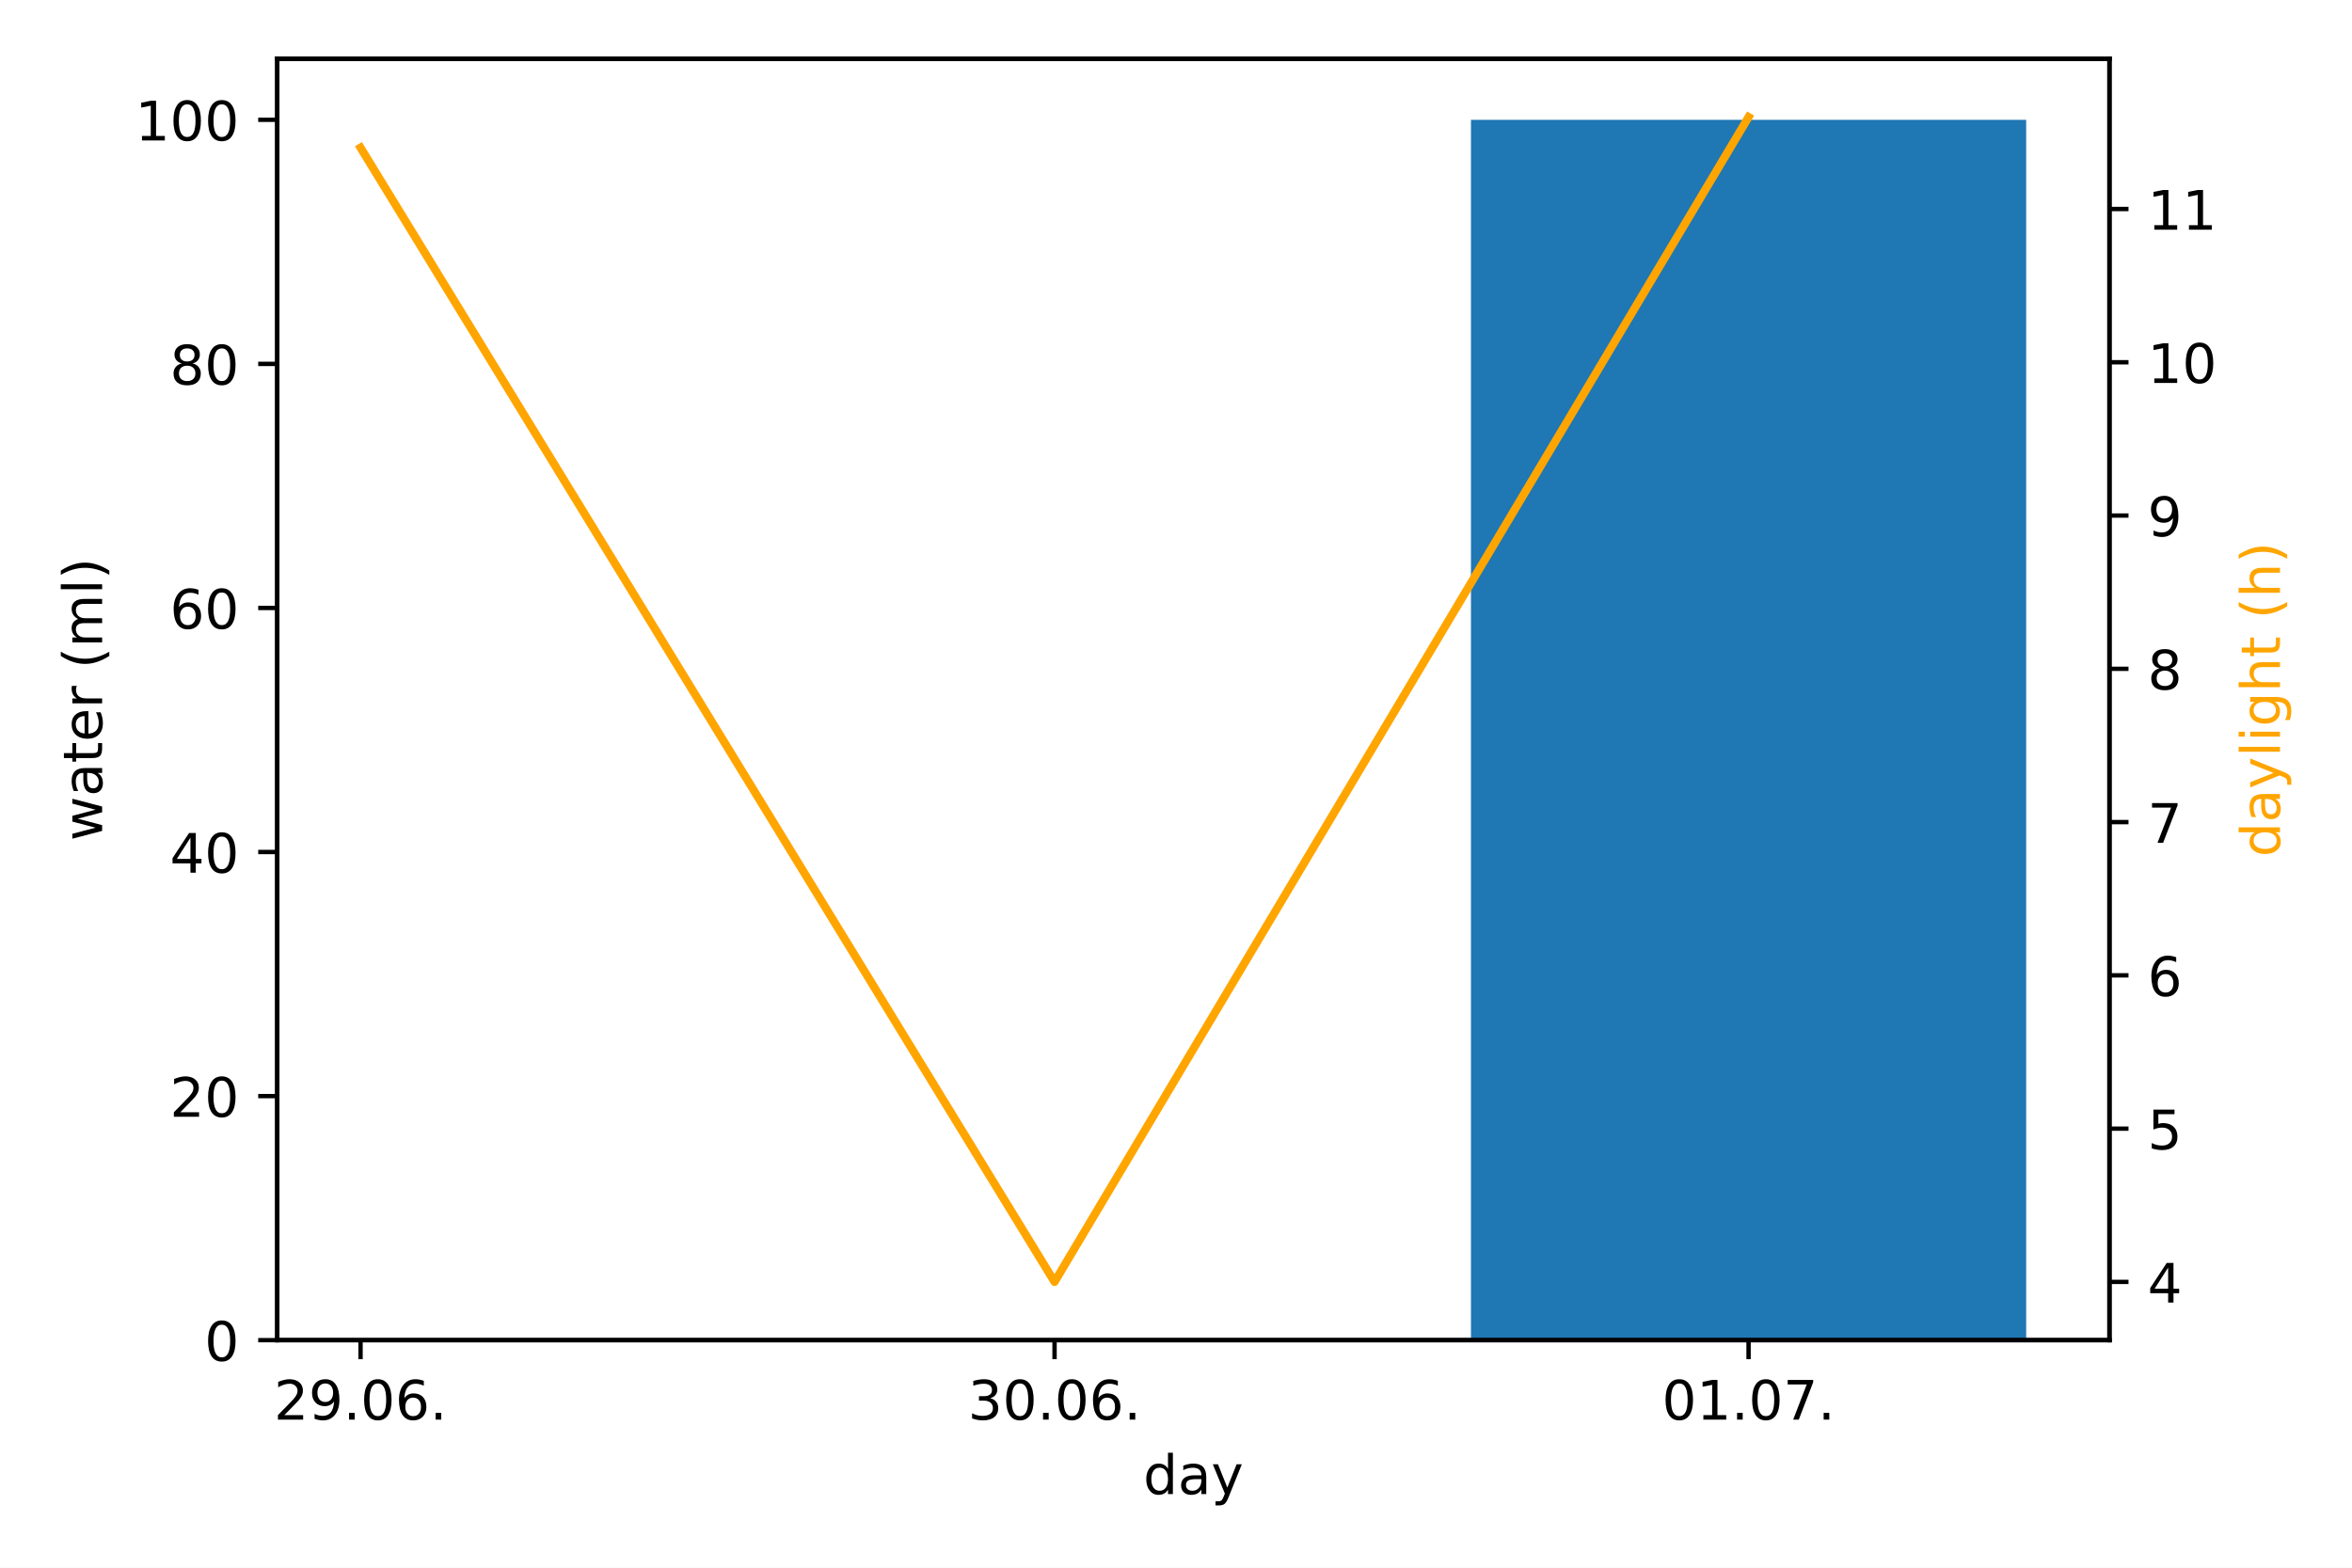
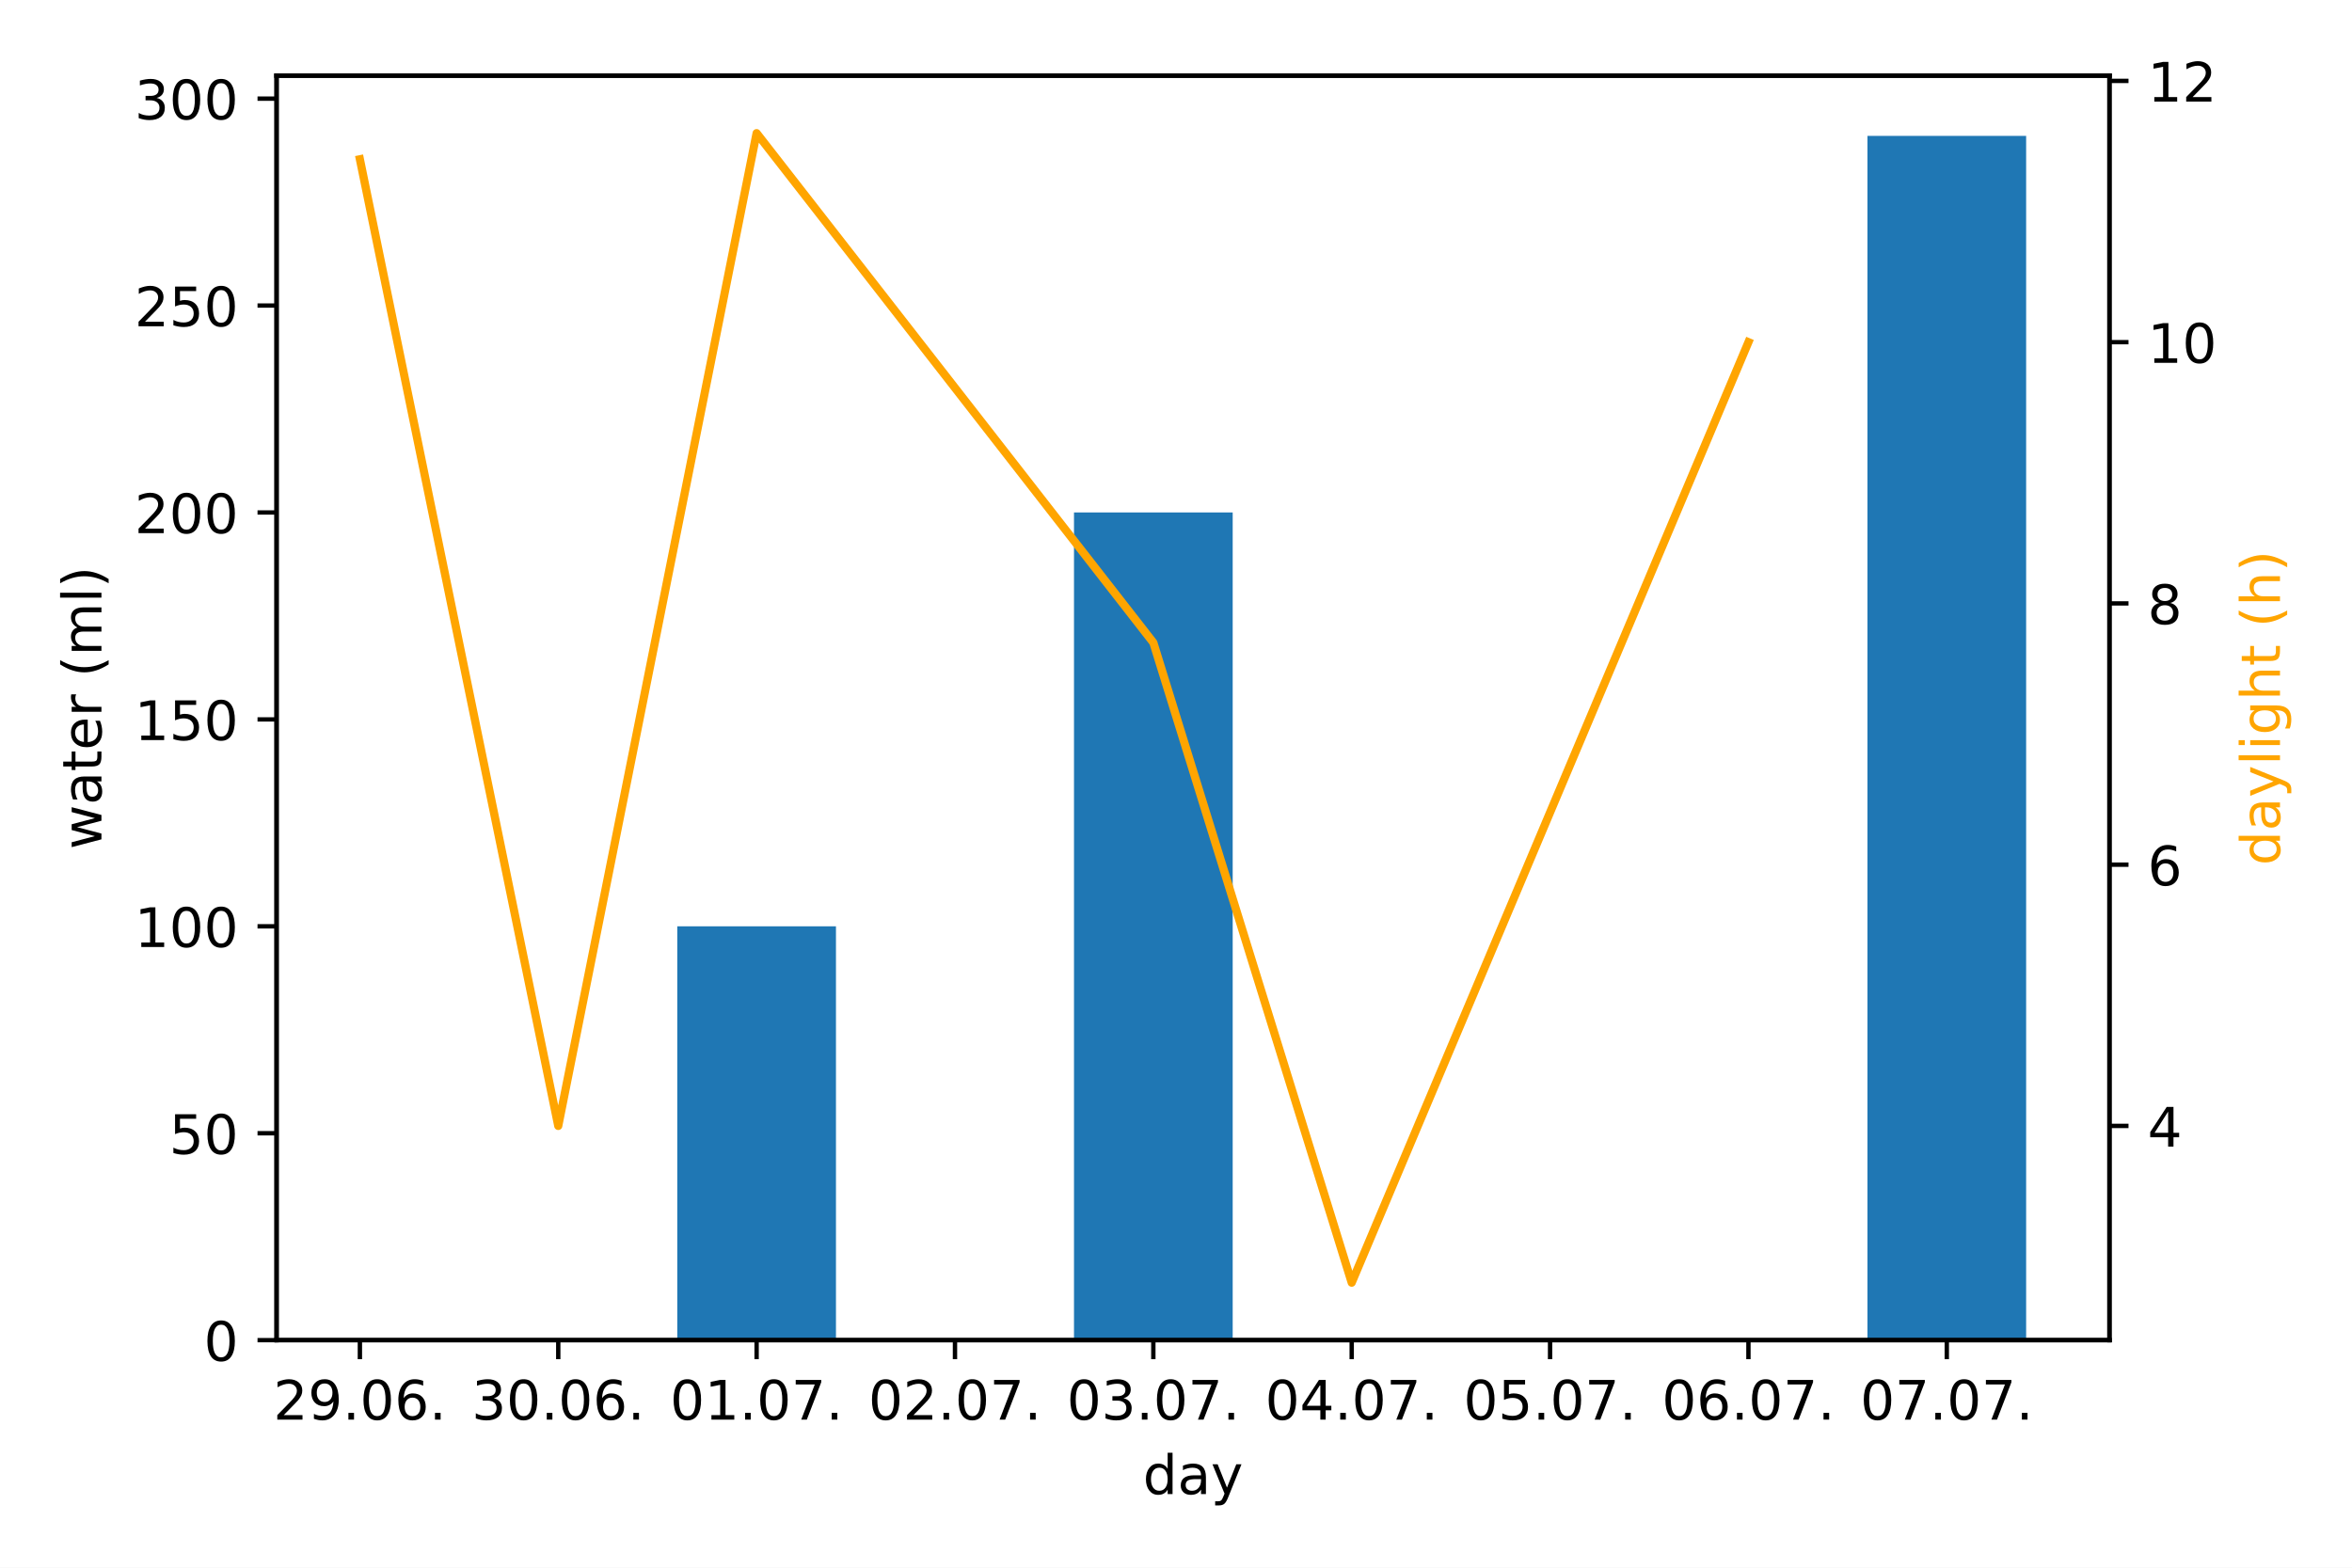
<svg xmlns="http://www.w3.org/2000/svg" xmlns:xlink="http://www.w3.org/1999/xlink" height="288pt" version="1.1" viewBox="0 0 432 288" width="432pt">
  <defs>
    <style type="text/css">
*{stroke-linecap:butt;stroke-linejoin:round;}
  </style>
  </defs>
  <g id="figure_1">
    <g id="patch_1">
      <path d="M 0 288  L 432 288  L 432 0  L 0 0  z " style="fill:#ffffff;" />
    </g>
    <g id="axes_1">
      <g id="patch_2">
-         <path d="M 50.925 246.2  L 387.45 246.2  L 387.45 10.8  L 50.925 10.8  z " style="fill:#ffffff;" />
+         <path d="M 50.8 246.2  L 387.45 246.2  L 387.45 13.901  L 50.8 13.901  z " style="fill:#ffffff;" />
      </g>
      <g id="patch_3">
-         <path clip-path="url(#p1b1862e80d)" d="M 270.176 246.2  L 372.153 246.2  L 372.153 22.01  L 270.176 22.01  z " style="fill:#1f77b4;" />
+         <path clip-path="url(#pc8e2571df1)" d="M 124.397 246.2  L 153.544 246.2  L 153.544 170.174  L 124.397 170.174  z " style="fill:#1f77b4;" />
+       </g>
+       <g id="patch_4">
+         <path clip-path="url(#pc8e2571df1)" d="M 197.265 246.2  L 226.412 246.2  L 226.412 94.147  L 197.265 94.147  z " style="fill:#1f77b4;" />
+       </g>
+       <g id="patch_5">
+         <path clip-path="url(#pc8e2571df1)" d="M 343.001 246.2  L 372.148 246.2  L 372.148 24.963  L 343.001 24.963  z " style="fill:#1f77b4;" />
      </g>
      <g id="matplotlib.axis_1">
        <g id="xtick_1">
          <g id="line2d_1">
            <defs>
-               <path d="M 0 0  L 0 3.5  " id="m536e8ea918" style="stroke:#000000;stroke-width:0.8;" />
-             </defs>
-             <g>
-               <use style="stroke:#000000;stroke-width:0.8;" x="66.222" xlink:href="#m536e8ea918" y="246.2" />
+               <path d="M 0 0  L 0 3.5  " id="m8e7aaf5350" style="stroke:#000000;stroke-width:0.8;" />
+             </defs>
+             <g>
+               <use style="stroke:#000000;stroke-width:0.8;" x="66.102" xlink:href="#m8e7aaf5350" y="246.2" />
            </g>
          </g>
          <g id="text_1">
            <defs>
              <path d="M 19.188 8.297  L 53.609 8.297  L 53.609 0  L 7.328 0  L 7.328 8.297  Q 12.938 14.109 22.625 23.891  Q 32.328 33.688 34.812 36.531  Q 39.547 41.844 41.422 45.531  Q 43.312 49.219 43.312 52.781  Q 43.312 58.594 39.234 62.25  Q 35.156 65.922 28.609 65.922  Q 23.969 65.922 18.812 64.312  Q 13.672 62.703 7.812 59.422  L 7.812 69.391  Q 13.766 71.781 18.938 73  Q 24.125 74.219 28.422 74.219  Q 39.75 74.219 46.484 68.547  Q 53.219 62.891 53.219 53.422  Q 53.219 48.922 51.531 44.891  Q 49.859 40.875 45.406 35.406  Q 44.188 33.984 37.641 27.219  Q 31.109 20.453 19.188 8.297  z " id="DejaVuSans-50" />
              <path d="M 10.984 1.516  L 10.984 10.5  Q 14.703 8.734 18.5 7.812  Q 22.312 6.891 25.984 6.891  Q 35.75 6.891 40.891 13.453  Q 46.047 20.016 46.781 33.406  Q 43.953 29.203 39.594 26.953  Q 35.25 24.703 29.984 24.703  Q 19.047 24.703 12.672 31.312  Q 6.297 37.938 6.297 49.422  Q 6.297 60.641 12.938 67.422  Q 19.578 74.219 30.609 74.219  Q 43.266 74.219 49.922 64.516  Q 56.594 54.828 56.594 36.375  Q 56.594 19.141 48.406 8.859  Q 40.234 -1.422 26.422 -1.422  Q 22.703 -1.422 18.891 -0.688  Q 15.094 0.047 10.984 1.516  z M 30.609 32.422  Q 37.25 32.422 41.125 36.953  Q 45.016 41.5 45.016 49.422  Q 45.016 57.281 41.125 61.844  Q 37.25 66.406 30.609 66.406  Q 23.969 66.406 20.094 61.844  Q 16.219 57.281 16.219 49.422  Q 16.219 41.5 20.094 36.953  Q 23.969 32.422 30.609 32.422  z " id="DejaVuSans-57" />
              <path d="M 10.688 12.406  L 21 12.406  L 21 0  L 10.688 0  z " id="DejaVuSans-46" />
              <path d="M 31.781 66.406  Q 24.172 66.406 20.328 58.906  Q 16.5 51.422 16.5 36.375  Q 16.5 21.391 20.328 13.891  Q 24.172 6.391 31.781 6.391  Q 39.453 6.391 43.281 13.891  Q 47.125 21.391 47.125 36.375  Q 47.125 51.422 43.281 58.906  Q 39.453 66.406 31.781 66.406  z M 31.781 74.219  Q 44.047 74.219 50.516 64.516  Q 56.984 54.828 56.984 36.375  Q 56.984 17.969 50.516 8.266  Q 44.047 -1.422 31.781 -1.422  Q 19.531 -1.422 13.062 8.266  Q 6.594 17.969 6.594 36.375  Q 6.594 54.828 13.062 64.516  Q 19.531 74.219 31.781 74.219  z " id="DejaVuSans-48" />
              <path d="M 33.016 40.375  Q 26.375 40.375 22.484 35.828  Q 18.609 31.297 18.609 23.391  Q 18.609 15.531 22.484 10.953  Q 26.375 6.391 33.016 6.391  Q 39.656 6.391 43.531 10.953  Q 47.406 15.531 47.406 23.391  Q 47.406 31.297 43.531 35.828  Q 39.656 40.375 33.016 40.375  z M 52.594 71.297  L 52.594 62.312  Q 48.875 64.062 45.094 64.984  Q 41.312 65.922 37.594 65.922  Q 27.828 65.922 22.672 59.328  Q 17.531 52.734 16.797 39.406  Q 19.672 43.656 24.016 45.922  Q 28.375 48.188 33.594 48.188  Q 44.578 48.188 50.953 41.516  Q 57.328 34.859 57.328 23.391  Q 57.328 12.156 50.688 5.359  Q 44.047 -1.422 33.016 -1.422  Q 20.359 -1.422 13.672 8.266  Q 6.984 17.969 6.984 36.375  Q 6.984 53.656 15.188 63.938  Q 23.391 74.219 37.203 74.219  Q 40.922 74.219 44.703 73.484  Q 48.484 72.75 52.594 71.297  z " id="DejaVuSans-54" />
            </defs>
-             <g transform="translate(50.31847 260.7984)scale(0.1 -0.1)">
+             <g transform="translate(50.19915 260.7984)scale(0.1 -0.1)">
              <use xlink:href="#DejaVuSans-50" />
              <use x="63.623" xlink:href="#DejaVuSans-57" />
              <use x="127.246" xlink:href="#DejaVuSans-46" />
              <use x="159.033" xlink:href="#DejaVuSans-48" />
              <use x="222.656" xlink:href="#DejaVuSans-54" />
              <use x="286.279" xlink:href="#DejaVuSans-46" />
            </g>
          </g>
        </g>
        <g id="xtick_2">
          <g id="line2d_2">
            <g>
-               <use style="stroke:#000000;stroke-width:0.8;" x="193.693" xlink:href="#m536e8ea918" y="246.2" />
+               <use style="stroke:#000000;stroke-width:0.8;" x="102.536" xlink:href="#m8e7aaf5350" y="246.2" />
            </g>
          </g>
          <g id="text_2">
            <defs>
              <path d="M 40.578 39.312  Q 47.656 37.797 51.625 33  Q 55.609 28.219 55.609 21.188  Q 55.609 10.406 48.188 4.484  Q 40.766 -1.422 27.094 -1.422  Q 22.516 -1.422 17.656 -0.516  Q 12.797 0.391 7.625 2.203  L 7.625 11.719  Q 11.719 9.328 16.594 8.109  Q 21.484 6.891 26.812 6.891  Q 36.078 6.891 40.938 10.547  Q 45.797 14.203 45.797 21.188  Q 45.797 27.641 41.281 31.266  Q 36.766 34.906 28.719 34.906  L 20.219 34.906  L 20.219 43.016  L 29.109 43.016  Q 36.375 43.016 40.234 45.922  Q 44.094 48.828 44.094 54.297  Q 44.094 59.906 40.109 62.906  Q 36.141 65.922 28.719 65.922  Q 24.656 65.922 20.016 65.031  Q 15.375 64.156 9.812 62.312  L 9.812 71.094  Q 15.438 72.656 20.344 73.438  Q 25.25 74.219 29.594 74.219  Q 40.828 74.219 47.359 69.109  Q 53.906 64.016 53.906 55.328  Q 53.906 49.266 50.438 45.094  Q 46.969 40.922 40.578 39.312  z " id="DejaVuSans-51" />
            </defs>
-             <g transform="translate(177.7901 260.7984)scale(0.1 -0.1)">
+             <g transform="translate(86.63313 260.7984)scale(0.1 -0.1)">
              <use xlink:href="#DejaVuSans-51" />
              <use x="63.623" xlink:href="#DejaVuSans-48" />
              <use x="127.246" xlink:href="#DejaVuSans-46" />
              <use x="159.033" xlink:href="#DejaVuSans-48" />
              <use x="222.656" xlink:href="#DejaVuSans-54" />
              <use x="286.279" xlink:href="#DejaVuSans-46" />
            </g>
          </g>
        </g>
        <g id="xtick_3">
          <g id="line2d_3">
            <g>
-               <use style="stroke:#000000;stroke-width:0.8;" x="321.165" xlink:href="#m536e8ea918" y="246.2" />
+               <use style="stroke:#000000;stroke-width:0.8;" x="138.97" xlink:href="#m8e7aaf5350" y="246.2" />
            </g>
          </g>
          <g id="text_3">
            <defs>
              <path d="M 12.406 8.297  L 28.516 8.297  L 28.516 63.922  L 10.984 60.406  L 10.984 69.391  L 28.422 72.906  L 38.281 72.906  L 38.281 8.297  L 54.391 8.297  L 54.391 0  L 12.406 0  z " id="DejaVuSans-49" />
              <path d="M 8.203 72.906  L 55.078 72.906  L 55.078 68.703  L 28.609 0  L 18.312 0  L 43.219 64.594  L 8.203 64.594  z " id="DejaVuSans-55" />
            </defs>
-             <g transform="translate(305.2616 260.7984)scale(0.1 -0.1)">
+             <g transform="translate(123.0671 260.7984)scale(0.1 -0.1)">
              <use xlink:href="#DejaVuSans-48" />
              <use x="63.623" xlink:href="#DejaVuSans-49" />
              <use x="127.246" xlink:href="#DejaVuSans-46" />
              <use x="159.033" xlink:href="#DejaVuSans-48" />
              <use x="222.656" xlink:href="#DejaVuSans-55" />
              <use x="286.279" xlink:href="#DejaVuSans-46" />
            </g>
          </g>
        </g>
-         <g id="text_4">
+         <g id="xtick_4">
+           <g id="line2d_4">
+             <g>
+               <use style="stroke:#000000;stroke-width:0.8;" x="175.404" xlink:href="#m8e7aaf5350" y="246.2" />
+             </g>
+           </g>
+           <g id="text_4">
+             <g transform="translate(159.5011 260.7984)scale(0.1 -0.1)">
+               <use xlink:href="#DejaVuSans-48" />
+               <use x="63.623" xlink:href="#DejaVuSans-50" />
+               <use x="127.246" xlink:href="#DejaVuSans-46" />
+               <use x="159.033" xlink:href="#DejaVuSans-48" />
+               <use x="222.656" xlink:href="#DejaVuSans-55" />
+               <use x="286.279" xlink:href="#DejaVuSans-46" />
+             </g>
+           </g>
+         </g>
+         <g id="xtick_5">
+           <g id="line2d_5">
+             <g>
+               <use style="stroke:#000000;stroke-width:0.8;" x="211.838" xlink:href="#m8e7aaf5350" y="246.2" />
+             </g>
+           </g>
+           <g id="text_5">
+             <g transform="translate(195.9351 260.7984)scale(0.1 -0.1)">
+               <use xlink:href="#DejaVuSans-48" />
+               <use x="63.623" xlink:href="#DejaVuSans-51" />
+               <use x="127.246" xlink:href="#DejaVuSans-46" />
+               <use x="159.033" xlink:href="#DejaVuSans-48" />
+               <use x="222.656" xlink:href="#DejaVuSans-55" />
+               <use x="286.279" xlink:href="#DejaVuSans-46" />
+             </g>
+           </g>
+         </g>
+         <g id="xtick_6">
+           <g id="line2d_6">
+             <g>
+               <use style="stroke:#000000;stroke-width:0.8;" x="248.272" xlink:href="#m8e7aaf5350" y="246.2" />
+             </g>
+           </g>
+           <g id="text_6">
+             <defs>
+               <path d="M 37.797 64.312  L 12.891 25.391  L 37.797 25.391  z M 35.203 72.906  L 47.609 72.906  L 47.609 25.391  L 58.016 25.391  L 58.016 17.188  L 47.609 17.188  L 47.609 0  L 37.797 0  L 37.797 17.188  L 4.891 17.188  L 4.891 26.703  z " id="DejaVuSans-52" />
+             </defs>
+             <g transform="translate(232.3691 260.7984)scale(0.1 -0.1)">
+               <use xlink:href="#DejaVuSans-48" />
+               <use x="63.623" xlink:href="#DejaVuSans-52" />
+               <use x="127.246" xlink:href="#DejaVuSans-46" />
+               <use x="159.033" xlink:href="#DejaVuSans-48" />
+               <use x="222.656" xlink:href="#DejaVuSans-55" />
+               <use x="286.279" xlink:href="#DejaVuSans-46" />
+             </g>
+           </g>
+         </g>
+         <g id="xtick_7">
+           <g id="line2d_7">
+             <g>
+               <use style="stroke:#000000;stroke-width:0.8;" x="284.706" xlink:href="#m8e7aaf5350" y="246.2" />
+             </g>
+           </g>
+           <g id="text_7">
+             <defs>
+               <path d="M 10.797 72.906  L 49.516 72.906  L 49.516 64.594  L 19.828 64.594  L 19.828 46.734  Q 21.969 47.469 24.109 47.828  Q 26.266 48.188 28.422 48.188  Q 40.625 48.188 47.75 41.5  Q 54.891 34.812 54.891 23.391  Q 54.891 11.625 47.562 5.094  Q 40.234 -1.422 26.906 -1.422  Q 22.312 -1.422 17.547 -0.641  Q 12.797 0.141 7.719 1.703  L 7.719 11.625  Q 12.109 9.234 16.797 8.062  Q 21.484 6.891 26.703 6.891  Q 35.156 6.891 40.078 11.328  Q 45.016 15.766 45.016 23.391  Q 45.016 31 40.078 35.438  Q 35.156 39.891 26.703 39.891  Q 22.75 39.891 18.812 39.016  Q 14.891 38.141 10.797 36.281  z " id="DejaVuSans-53" />
+             </defs>
+             <g transform="translate(268.803 260.7984)scale(0.1 -0.1)">
+               <use xlink:href="#DejaVuSans-48" />
+               <use x="63.623" xlink:href="#DejaVuSans-53" />
+               <use x="127.246" xlink:href="#DejaVuSans-46" />
+               <use x="159.033" xlink:href="#DejaVuSans-48" />
+               <use x="222.656" xlink:href="#DejaVuSans-55" />
+               <use x="286.279" xlink:href="#DejaVuSans-46" />
+             </g>
+           </g>
+         </g>
+         <g id="xtick_8">
+           <g id="line2d_8">
+             <g>
+               <use style="stroke:#000000;stroke-width:0.8;" x="321.14" xlink:href="#m8e7aaf5350" y="246.2" />
+             </g>
+           </g>
+           <g id="text_8">
+             <g transform="translate(305.237 260.7984)scale(0.1 -0.1)">
+               <use xlink:href="#DejaVuSans-48" />
+               <use x="63.623" xlink:href="#DejaVuSans-54" />
+               <use x="127.246" xlink:href="#DejaVuSans-46" />
+               <use x="159.033" xlink:href="#DejaVuSans-48" />
+               <use x="222.656" xlink:href="#DejaVuSans-55" />
+               <use x="286.279" xlink:href="#DejaVuSans-46" />
+             </g>
+           </g>
+         </g>
+         <g id="xtick_9">
+           <g id="line2d_9">
+             <g>
+               <use style="stroke:#000000;stroke-width:0.8;" x="357.574" xlink:href="#m8e7aaf5350" y="246.2" />
+             </g>
+           </g>
+           <g id="text_9">
+             <g transform="translate(341.671 260.7984)scale(0.1 -0.1)">
+               <use xlink:href="#DejaVuSans-48" />
+               <use x="63.623" xlink:href="#DejaVuSans-55" />
+               <use x="127.246" xlink:href="#DejaVuSans-46" />
+               <use x="159.033" xlink:href="#DejaVuSans-48" />
+               <use x="222.656" xlink:href="#DejaVuSans-55" />
+               <use x="286.279" xlink:href="#DejaVuSans-46" />
+             </g>
+           </g>
+         </g>
+         <g id="text_10">
          <defs>
            <path d="M 45.406 46.391  L 45.406 75.984  L 54.391 75.984  L 54.391 0  L 45.406 0  L 45.406 8.203  Q 42.578 3.328 38.25 0.953  Q 33.938 -1.422 27.875 -1.422  Q 17.969 -1.422 11.734 6.484  Q 5.516 14.406 5.516 27.297  Q 5.516 40.188 11.734 48.094  Q 17.969 56 27.875 56  Q 33.938 56 38.25 53.625  Q 42.578 51.266 45.406 46.391  z M 14.797 27.297  Q 14.797 17.391 18.875 11.75  Q 22.953 6.109 30.078 6.109  Q 37.203 6.109 41.297 11.75  Q 45.406 17.391 45.406 27.297  Q 45.406 37.203 41.297 42.844  Q 37.203 48.484 30.078 48.484  Q 22.953 48.484 18.875 42.844  Q 14.797 37.203 14.797 27.297  z " id="DejaVuSans-100" />
            <path d="M 34.281 27.484  Q 23.391 27.484 19.188 25  Q 14.984 22.516 14.984 16.5  Q 14.984 11.719 18.141 8.906  Q 21.297 6.109 26.703 6.109  Q 34.188 6.109 38.703 11.406  Q 43.219 16.703 43.219 25.484  L 43.219 27.484  z M 52.203 31.203  L 52.203 0  L 43.219 0  L 43.219 8.297  Q 40.141 3.328 35.547 0.953  Q 30.953 -1.422 24.312 -1.422  Q 15.922 -1.422 10.953 3.297  Q 6 8.016 6 15.922  Q 6 25.141 12.172 29.828  Q 18.359 34.516 30.609 34.516  L 43.219 34.516  L 43.219 35.406  Q 43.219 41.609 39.141 45  Q 35.062 48.391 27.688 48.391  Q 23 48.391 18.547 47.266  Q 14.109 46.141 10.016 43.891  L 10.016 52.203  Q 14.938 54.109 19.578 55.047  Q 24.219 56 28.609 56  Q 40.484 56 46.344 49.844  Q 52.203 43.703 52.203 31.203  z " id="DejaVuSans-97" />
            <path d="M 32.172 -5.078  Q 28.375 -14.844 24.75 -17.812  Q 21.141 -20.797 15.094 -20.797  L 7.906 -20.797  L 7.906 -13.281  L 13.188 -13.281  Q 16.891 -13.281 18.938 -11.516  Q 21 -9.766 23.484 -3.219  L 25.094 0.875  L 2.984 54.688  L 12.5 54.688  L 29.594 11.922  L 46.688 54.688  L 56.203 54.688  z " id="DejaVuSans-121" />
          </defs>
-           <g transform="translate(209.9898 274.4766)scale(0.1 -0.1)">
+           <g transform="translate(209.9273 274.4766)scale(0.1 -0.1)">
            <use xlink:href="#DejaVuSans-100" />
            <use x="63.477" xlink:href="#DejaVuSans-97" />
            <use x="124.756" xlink:href="#DejaVuSans-121" />
          </g>
        </g>
      </g>
      <g id="matplotlib.axis_2">
        <g id="ytick_1">
-           <g id="line2d_4">
-             <defs>
-               <path d="M 0 0  L -3.5 0  " id="m553d945f0c" style="stroke:#000000;stroke-width:0.8;" />
-             </defs>
-             <g>
-               <use style="stroke:#000000;stroke-width:0.8;" x="50.925" xlink:href="#m553d945f0c" y="246.2" />
-             </g>
-           </g>
-           <g id="text_5">
-             <g transform="translate(37.5625 249.9992)scale(0.1 -0.1)">
+           <g id="line2d_10">
+             <defs>
+               <path d="M 0 0  L -3.5 0  " id="m967622a620" style="stroke:#000000;stroke-width:0.8;" />
+             </defs>
+             <g>
+               <use style="stroke:#000000;stroke-width:0.8;" x="50.8" xlink:href="#m967622a620" y="246.2" />
+             </g>
+           </g>
+           <g id="text_11">
+             <g transform="translate(37.4375 249.9992)scale(0.1 -0.1)">
              <use xlink:href="#DejaVuSans-48" />
            </g>
          </g>
        </g>
        <g id="ytick_2">
-           <g id="line2d_5">
-             <g>
-               <use style="stroke:#000000;stroke-width:0.8;" x="50.925" xlink:href="#m553d945f0c" y="201.362" />
-             </g>
-           </g>
-           <g id="text_6">
-             <g transform="translate(31.2 205.1611)scale(0.1 -0.1)">
+           <g id="line2d_11">
+             <g>
+               <use style="stroke:#000000;stroke-width:0.8;" x="50.8" xlink:href="#m967622a620" y="208.187" />
+             </g>
+           </g>
+           <g id="text_12">
+             <g transform="translate(31.075 211.986)scale(0.1 -0.1)">
+               <use xlink:href="#DejaVuSans-53" />
+               <use x="63.623" xlink:href="#DejaVuSans-48" />
+             </g>
+           </g>
+         </g>
+         <g id="ytick_3">
+           <g id="line2d_12">
+             <g>
+               <use style="stroke:#000000;stroke-width:0.8;" x="50.8" xlink:href="#m967622a620" y="170.174" />
+             </g>
+           </g>
+           <g id="text_13">
+             <g transform="translate(24.7125 173.9729)scale(0.1 -0.1)">
+               <use xlink:href="#DejaVuSans-49" />
+               <use x="63.623" xlink:href="#DejaVuSans-48" />
+               <use x="127.246" xlink:href="#DejaVuSans-48" />
+             </g>
+           </g>
+         </g>
+         <g id="ytick_4">
+           <g id="line2d_13">
+             <g>
+               <use style="stroke:#000000;stroke-width:0.8;" x="50.8" xlink:href="#m967622a620" y="132.16" />
+             </g>
+           </g>
+           <g id="text_14">
+             <g transform="translate(24.7125 135.9597)scale(0.1 -0.1)">
+               <use xlink:href="#DejaVuSans-49" />
+               <use x="63.623" xlink:href="#DejaVuSans-53" />
+               <use x="127.246" xlink:href="#DejaVuSans-48" />
+             </g>
+           </g>
+         </g>
+         <g id="ytick_5">
+           <g id="line2d_14">
+             <g>
+               <use style="stroke:#000000;stroke-width:0.8;" x="50.8" xlink:href="#m967622a620" y="94.147" />
+             </g>
+           </g>
+           <g id="text_15">
+             <g transform="translate(24.7125 97.94652)scale(0.1 -0.1)">
              <use xlink:href="#DejaVuSans-50" />
              <use x="63.623" xlink:href="#DejaVuSans-48" />
-             </g>
-           </g>
-         </g>
-         <g id="ytick_3">
-           <g id="line2d_6">
-             <g>
-               <use style="stroke:#000000;stroke-width:0.8;" x="50.925" xlink:href="#m553d945f0c" y="156.524" />
-             </g>
-           </g>
-           <g id="text_7">
-             <defs>
-               <path d="M 37.797 64.312  L 12.891 25.391  L 37.797 25.391  z M 35.203 72.906  L 47.609 72.906  L 47.609 25.391  L 58.016 25.391  L 58.016 17.188  L 47.609 17.188  L 47.609 0  L 37.797 0  L 37.797 17.188  L 4.891 17.188  L 4.891 26.703  z " id="DejaVuSans-52" />
-             </defs>
-             <g transform="translate(31.2 160.323)scale(0.1 -0.1)">
-               <use xlink:href="#DejaVuSans-52" />
-               <use x="63.623" xlink:href="#DejaVuSans-48" />
-             </g>
-           </g>
-         </g>
-         <g id="ytick_4">
-           <g id="line2d_7">
-             <g>
-               <use style="stroke:#000000;stroke-width:0.8;" x="50.925" xlink:href="#m553d945f0c" y="111.686" />
-             </g>
-           </g>
-           <g id="text_8">
-             <g transform="translate(31.2 115.4849)scale(0.1 -0.1)">
-               <use xlink:href="#DejaVuSans-54" />
-               <use x="63.623" xlink:href="#DejaVuSans-48" />
-             </g>
-           </g>
-         </g>
-         <g id="ytick_5">
-           <g id="line2d_8">
-             <g>
-               <use style="stroke:#000000;stroke-width:0.8;" x="50.925" xlink:href="#m553d945f0c" y="66.848" />
-             </g>
-           </g>
-           <g id="text_9">
-             <defs>
-               <path d="M 31.781 34.625  Q 24.75 34.625 20.719 30.859  Q 16.703 27.094 16.703 20.516  Q 16.703 13.922 20.719 10.156  Q 24.75 6.391 31.781 6.391  Q 38.812 6.391 42.859 10.172  Q 46.922 13.969 46.922 20.516  Q 46.922 27.094 42.891 30.859  Q 38.875 34.625 31.781 34.625  z M 21.922 38.812  Q 15.578 40.375 12.031 44.719  Q 8.5 49.078 8.5 55.328  Q 8.5 64.062 14.719 69.141  Q 20.953 74.219 31.781 74.219  Q 42.672 74.219 48.875 69.141  Q 55.078 64.062 55.078 55.328  Q 55.078 49.078 51.531 44.719  Q 48 40.375 41.703 38.812  Q 48.828 37.156 52.797 32.312  Q 56.781 27.484 56.781 20.516  Q 56.781 9.906 50.312 4.234  Q 43.844 -1.422 31.781 -1.422  Q 19.734 -1.422 13.25 4.234  Q 6.781 9.906 6.781 20.516  Q 6.781 27.484 10.781 32.312  Q 14.797 37.156 21.922 38.812  z M 18.312 54.391  Q 18.312 48.734 21.844 45.562  Q 25.391 42.391 31.781 42.391  Q 38.141 42.391 41.719 45.562  Q 45.312 48.734 45.312 54.391  Q 45.312 60.062 41.719 63.234  Q 38.141 66.406 31.781 66.406  Q 25.391 66.406 21.844 63.234  Q 18.312 60.062 18.312 54.391  z " id="DejaVuSans-56" />
-             </defs>
-             <g transform="translate(31.2 70.64684)scale(0.1 -0.1)">
-               <use xlink:href="#DejaVuSans-56" />
-               <use x="63.623" xlink:href="#DejaVuSans-48" />
+               <use x="127.246" xlink:href="#DejaVuSans-48" />
            </g>
          </g>
        </g>
        <g id="ytick_6">
-           <g id="line2d_9">
-             <g>
-               <use style="stroke:#000000;stroke-width:0.8;" x="50.925" xlink:href="#m553d945f0c" y="22.01" />
-             </g>
-           </g>
-           <g id="text_10">
-             <g transform="translate(24.8375 25.80874)scale(0.1 -0.1)">
-               <use xlink:href="#DejaVuSans-49" />
-               <use x="63.623" xlink:href="#DejaVuSans-48" />
+           <g id="line2d_15">
+             <g>
+               <use style="stroke:#000000;stroke-width:0.8;" x="50.8" xlink:href="#m967622a620" y="56.134" />
+             </g>
+           </g>
+           <g id="text_16">
+             <g transform="translate(24.7125 59.93334)scale(0.1 -0.1)">
+               <use xlink:href="#DejaVuSans-50" />
+               <use x="63.623" xlink:href="#DejaVuSans-53" />
              <use x="127.246" xlink:href="#DejaVuSans-48" />
            </g>
          </g>
        </g>
-         <g id="text_11">
+         <g id="ytick_7">
+           <g id="line2d_16">
+             <g>
+               <use style="stroke:#000000;stroke-width:0.8;" x="50.8" xlink:href="#m967622a620" y="18.121" />
+             </g>
+           </g>
+           <g id="text_17">
+             <g transform="translate(24.7125 21.92017)scale(0.1 -0.1)">
+               <use xlink:href="#DejaVuSans-51" />
+               <use x="63.623" xlink:href="#DejaVuSans-48" />
+               <use x="127.246" xlink:href="#DejaVuSans-48" />
+             </g>
+           </g>
+         </g>
+         <g id="text_18">
          <defs>
            <path d="M 4.203 54.688  L 13.188 54.688  L 24.422 12.016  L 35.594 54.688  L 46.188 54.688  L 57.422 12.016  L 68.609 54.688  L 77.594 54.688  L 63.281 0  L 52.688 0  L 40.922 44.828  L 29.109 0  L 18.5 0  z " id="DejaVuSans-119" />
            <path d="M 18.312 70.219  L 18.312 54.688  L 36.812 54.688  L 36.812 47.703  L 18.312 47.703  L 18.312 18.016  Q 18.312 11.328 20.141 9.422  Q 21.969 7.516 27.594 7.516  L 36.812 7.516  L 36.812 0  L 27.594 0  Q 17.188 0 13.234 3.875  Q 9.281 7.766 9.281 18.016  L 9.281 47.703  L 2.688 47.703  L 2.688 54.688  L 9.281 54.688  L 9.281 70.219  z " id="DejaVuSans-116" />
            <path d="M 56.203 29.594  L 56.203 25.203  L 14.891 25.203  Q 15.484 15.922 20.484 11.062  Q 25.484 6.203 34.422 6.203  Q 39.594 6.203 44.453 7.469  Q 49.312 8.734 54.109 11.281  L 54.109 2.781  Q 49.266 0.734 44.188 -0.344  Q 39.109 -1.422 33.891 -1.422  Q 20.797 -1.422 13.156 6.188  Q 5.516 13.812 5.516 26.812  Q 5.516 40.234 12.766 48.109  Q 20.016 56 32.328 56  Q 43.359 56 49.781 48.891  Q 56.203 41.797 56.203 29.594  z M 47.219 32.234  Q 47.125 39.594 43.094 43.984  Q 39.062 48.391 32.422 48.391  Q 24.906 48.391 20.391 44.141  Q 15.875 39.891 15.188 32.172  z " id="DejaVuSans-101" />
            <path d="M 41.109 46.297  Q 39.594 47.172 37.812 47.578  Q 36.031 48 33.891 48  Q 26.266 48 22.188 43.047  Q 18.109 38.094 18.109 28.812  L 18.109 0  L 9.078 0  L 9.078 54.688  L 18.109 54.688  L 18.109 46.188  Q 20.953 51.172 25.484 53.578  Q 30.031 56 36.531 56  Q 37.453 56 38.578 55.875  Q 39.703 55.766 41.062 55.516  z " id="DejaVuSans-114" />
            <path id="DejaVuSans-32" />
            <path d="M 31 75.875  Q 24.469 64.656 21.281 53.656  Q 18.109 42.672 18.109 31.391  Q 18.109 20.125 21.312 9.062  Q 24.516 -2 31 -13.188  L 23.188 -13.188  Q 15.875 -1.703 12.234 9.375  Q 8.594 20.453 8.594 31.391  Q 8.594 42.281 12.203 53.312  Q 15.828 64.359 23.188 75.875  z " id="DejaVuSans-40" />
            <path d="M 52 44.188  Q 55.375 50.25 60.062 53.125  Q 64.75 56 71.094 56  Q 79.641 56 84.281 50.016  Q 88.922 44.047 88.922 33.016  L 88.922 0  L 79.891 0  L 79.891 32.719  Q 79.891 40.578 77.094 44.375  Q 74.312 48.188 68.609 48.188  Q 61.625 48.188 57.562 43.547  Q 53.516 38.922 53.516 30.906  L 53.516 0  L 44.484 0  L 44.484 32.719  Q 44.484 40.625 41.703 44.406  Q 38.922 48.188 33.109 48.188  Q 26.219 48.188 22.156 43.531  Q 18.109 38.875 18.109 30.906  L 18.109 0  L 9.078 0  L 9.078 54.688  L 18.109 54.688  L 18.109 46.188  Q 21.188 51.219 25.484 53.609  Q 29.781 56 35.688 56  Q 41.656 56 45.828 52.969  Q 50 49.953 52 44.188  z " id="DejaVuSans-109" />
            <path d="M 9.422 75.984  L 18.406 75.984  L 18.406 0  L 9.422 0  z " id="DejaVuSans-108" />
            <path d="M 8.016 75.875  L 15.828 75.875  Q 23.141 64.359 26.781 53.312  Q 30.422 42.281 30.422 31.391  Q 30.422 20.453 26.781 9.375  Q 23.141 -1.703 15.828 -13.188  L 8.016 -13.188  Q 14.5 -2 17.703 9.062  Q 20.906 20.125 20.906 31.391  Q 20.906 42.672 17.703 53.656  Q 14.5 64.656 8.016 75.875  z " id="DejaVuSans-41" />
          </defs>
-           <g transform="translate(18.75781 154.4953)rotate(-90)scale(0.1 -0.1)">
+           <g transform="translate(18.63281 156.0461)rotate(-90)scale(0.1 -0.1)">
            <use xlink:href="#DejaVuSans-119" />
            <use x="81.787" xlink:href="#DejaVuSans-97" />
            <use x="143.066" xlink:href="#DejaVuSans-116" />
            <use x="182.275" xlink:href="#DejaVuSans-101" />
            <use x="243.799" xlink:href="#DejaVuSans-114" />
            <use x="284.912" xlink:href="#DejaVuSans-32" />
            <use x="316.699" xlink:href="#DejaVuSans-40" />
            <use x="355.713" xlink:href="#DejaVuSans-109" />
            <use x="453.125" xlink:href="#DejaVuSans-108" />
            <use x="480.908" xlink:href="#DejaVuSans-41" />
          </g>
        </g>
      </g>
-       <g id="patch_4">
-         <path d="M 50.925 246.2  L 50.925 10.8  " style="fill:none;stroke:#000000;stroke-linecap:square;stroke-linejoin:miter;stroke-width:0.8;" />
-       </g>
-       <g id="patch_5">
-         <path d="M 387.45 246.2  L 387.45 10.8  " style="fill:none;stroke:#000000;stroke-linecap:square;stroke-linejoin:miter;stroke-width:0.8;" />
-       </g>
      <g id="patch_6">
-         <path d="M 50.925 246.2  L 387.45 246.2  " style="fill:none;stroke:#000000;stroke-linecap:square;stroke-linejoin:miter;stroke-width:0.8;" />
+         <path d="M 50.8 246.2  L 50.8 13.901  " style="fill:none;stroke:#000000;stroke-linecap:square;stroke-linejoin:miter;stroke-width:0.8;" />
      </g>
      <g id="patch_7">
-         <path d="M 50.925 10.8  L 387.45 10.8  " style="fill:none;stroke:#000000;stroke-linecap:square;stroke-linejoin:miter;stroke-width:0.8;" />
+         <path d="M 387.45 246.2  L 387.45 13.901  " style="fill:none;stroke:#000000;stroke-linecap:square;stroke-linejoin:miter;stroke-width:0.8;" />
+       </g>
+       <g id="patch_8">
+         <path d="M 50.8 246.2  L 387.45 246.2  " style="fill:none;stroke:#000000;stroke-linecap:square;stroke-linejoin:miter;stroke-width:0.8;" />
+       </g>
+       <g id="patch_9">
+         <path d="M 50.8 13.901  L 387.45 13.901  " style="fill:none;stroke:#000000;stroke-linecap:square;stroke-linejoin:miter;stroke-width:0.8;" />
      </g>
    </g>
    <g id="axes_2">
      <g id="matplotlib.axis_3">
-         <g id="ytick_7">
-           <g id="line2d_10">
-             <defs>
-               <path d="M 0 0  L 3.5 0  " id="m70fa4bf2b8" style="stroke:#000000;stroke-width:0.8;" />
-             </defs>
-             <g>
-               <use style="stroke:#000000;stroke-width:0.8;" x="387.45" xlink:href="#m70fa4bf2b8" y="235.5" />
-             </g>
-           </g>
-           <g id="text_12">
-             <g transform="translate(394.45 239.2992)scale(0.1 -0.1)">
+         <g id="ytick_8">
+           <g id="line2d_17">
+             <defs>
+               <path d="M 0 0  L 3.5 0  " id="m9f52300206" style="stroke:#000000;stroke-width:0.8;" />
+             </defs>
+             <g>
+               <use style="stroke:#000000;stroke-width:0.8;" x="387.45" xlink:href="#m9f52300206" y="206.844" />
+             </g>
+           </g>
+           <g id="text_19">
+             <g transform="translate(394.45 210.6429)scale(0.1 -0.1)">
              <use xlink:href="#DejaVuSans-52" />
            </g>
          </g>
        </g>
-         <g id="ytick_8">
-           <g id="line2d_11">
-             <g>
-               <use style="stroke:#000000;stroke-width:0.8;" x="387.45" xlink:href="#m70fa4bf2b8" y="207.342" />
-             </g>
-           </g>
-           <g id="text_13">
-             <defs>
-               <path d="M 10.797 72.906  L 49.516 72.906  L 49.516 64.594  L 19.828 64.594  L 19.828 46.734  Q 21.969 47.469 24.109 47.828  Q 26.266 48.188 28.422 48.188  Q 40.625 48.188 47.75 41.5  Q 54.891 34.812 54.891 23.391  Q 54.891 11.625 47.562 5.094  Q 40.234 -1.422 26.906 -1.422  Q 22.312 -1.422 17.547 -0.641  Q 12.797 0.141 7.719 1.703  L 7.719 11.625  Q 12.109 9.234 16.797 8.062  Q 21.484 6.891 26.703 6.891  Q 35.156 6.891 40.078 11.328  Q 45.016 15.766 45.016 23.391  Q 45.016 31 40.078 35.438  Q 35.156 39.891 26.703 39.891  Q 22.75 39.891 18.812 39.016  Q 14.891 38.141 10.797 36.281  z " id="DejaVuSans-53" />
-             </defs>
-             <g transform="translate(394.45 211.1413)scale(0.1 -0.1)">
-               <use xlink:href="#DejaVuSans-53" />
-             </g>
-           </g>
-         </g>
        <g id="ytick_9">
-           <g id="line2d_12">
-             <g>
-               <use style="stroke:#000000;stroke-width:0.8;" x="387.45" xlink:href="#m70fa4bf2b8" y="179.184" />
-             </g>
-           </g>
-           <g id="text_14">
-             <g transform="translate(394.45 182.9834)scale(0.1 -0.1)">
+           <g id="line2d_18">
+             <g>
+               <use style="stroke:#000000;stroke-width:0.8;" x="387.45" xlink:href="#m9f52300206" y="158.848" />
+             </g>
+           </g>
+           <g id="text_20">
+             <g transform="translate(394.45 162.6473)scale(0.1 -0.1)">
              <use xlink:href="#DejaVuSans-54" />
            </g>
          </g>
        </g>
        <g id="ytick_10">
-           <g id="line2d_13">
-             <g>
-               <use style="stroke:#000000;stroke-width:0.8;" x="387.45" xlink:href="#m70fa4bf2b8" y="151.026" />
-             </g>
-           </g>
-           <g id="text_15">
-             <g transform="translate(394.45 154.8255)scale(0.1 -0.1)">
-               <use xlink:href="#DejaVuSans-55" />
+           <g id="line2d_19">
+             <g>
+               <use style="stroke:#000000;stroke-width:0.8;" x="387.45" xlink:href="#m9f52300206" y="110.853" />
+             </g>
+           </g>
+           <g id="text_21">
+             <defs>
+               <path d="M 31.781 34.625  Q 24.75 34.625 20.719 30.859  Q 16.703 27.094 16.703 20.516  Q 16.703 13.922 20.719 10.156  Q 24.75 6.391 31.781 6.391  Q 38.812 6.391 42.859 10.172  Q 46.922 13.969 46.922 20.516  Q 46.922 27.094 42.891 30.859  Q 38.875 34.625 31.781 34.625  z M 21.922 38.812  Q 15.578 40.375 12.031 44.719  Q 8.5 49.078 8.5 55.328  Q 8.5 64.062 14.719 69.141  Q 20.953 74.219 31.781 74.219  Q 42.672 74.219 48.875 69.141  Q 55.078 64.062 55.078 55.328  Q 55.078 49.078 51.531 44.719  Q 48 40.375 41.703 38.812  Q 48.828 37.156 52.797 32.312  Q 56.781 27.484 56.781 20.516  Q 56.781 9.906 50.312 4.234  Q 43.844 -1.422 31.781 -1.422  Q 19.734 -1.422 13.25 4.234  Q 6.781 9.906 6.781 20.516  Q 6.781 27.484 10.781 32.312  Q 14.797 37.156 21.922 38.812  z M 18.312 54.391  Q 18.312 48.734 21.844 45.562  Q 25.391 42.391 31.781 42.391  Q 38.141 42.391 41.719 45.562  Q 45.312 48.734 45.312 54.391  Q 45.312 60.062 41.719 63.234  Q 38.141 66.406 31.781 66.406  Q 25.391 66.406 21.844 63.234  Q 18.312 60.062 18.312 54.391  z " id="DejaVuSans-56" />
+             </defs>
+             <g transform="translate(394.45 114.6517)scale(0.1 -0.1)">
+               <use xlink:href="#DejaVuSans-56" />
            </g>
          </g>
        </g>
        <g id="ytick_11">
-           <g id="line2d_14">
-             <g>
-               <use style="stroke:#000000;stroke-width:0.8;" x="387.45" xlink:href="#m70fa4bf2b8" y="122.868" />
-             </g>
-           </g>
-           <g id="text_16">
-             <g transform="translate(394.45 126.6676)scale(0.1 -0.1)">
-               <use xlink:href="#DejaVuSans-56" />
+           <g id="line2d_20">
+             <g>
+               <use style="stroke:#000000;stroke-width:0.8;" x="387.45" xlink:href="#m9f52300206" y="62.857" />
+             </g>
+           </g>
+           <g id="text_22">
+             <g transform="translate(394.45 66.65618)scale(0.1 -0.1)">
+               <use xlink:href="#DejaVuSans-49" />
+               <use x="63.623" xlink:href="#DejaVuSans-48" />
            </g>
          </g>
        </g>
        <g id="ytick_12">
-           <g id="line2d_15">
-             <g>
-               <use style="stroke:#000000;stroke-width:0.8;" x="387.45" xlink:href="#m70fa4bf2b8" y="94.711" />
-             </g>
-           </g>
-           <g id="text_17">
-             <g transform="translate(394.45 98.50974)scale(0.1 -0.1)">
-               <use xlink:href="#DejaVuSans-57" />
-             </g>
-           </g>
-         </g>
-         <g id="ytick_13">
-           <g id="line2d_16">
-             <g>
-               <use style="stroke:#000000;stroke-width:0.8;" x="387.45" xlink:href="#m70fa4bf2b8" y="66.553" />
-             </g>
-           </g>
-           <g id="text_18">
-             <g transform="translate(394.45 70.35185)scale(0.1 -0.1)">
+           <g id="line2d_21">
+             <g>
+               <use style="stroke:#000000;stroke-width:0.8;" x="387.45" xlink:href="#m9f52300206" y="14.861" />
+             </g>
+           </g>
+           <g id="text_23">
+             <g transform="translate(394.45 18.66062)scale(0.1 -0.1)">
              <use xlink:href="#DejaVuSans-49" />
-               <use x="63.623" xlink:href="#DejaVuSans-48" />
-             </g>
-           </g>
-         </g>
-         <g id="ytick_14">
-           <g id="line2d_17">
-             <g>
-               <use style="stroke:#000000;stroke-width:0.8;" x="387.45" xlink:href="#m70fa4bf2b8" y="38.395" />
-             </g>
-           </g>
-           <g id="text_19">
-             <g transform="translate(394.45 42.19396)scale(0.1 -0.1)">
-               <use xlink:href="#DejaVuSans-49" />
-               <use x="63.623" xlink:href="#DejaVuSans-49" />
-             </g>
-           </g>
-         </g>
-         <g id="text_20">
+               <use x="63.623" xlink:href="#DejaVuSans-50" />
+             </g>
+           </g>
+         </g>
+         <g id="text_24">
          <defs>
            <path d="M 9.422 54.688  L 18.406 54.688  L 18.406 0  L 9.422 0  z M 9.422 75.984  L 18.406 75.984  L 18.406 64.594  L 9.422 64.594  z " id="DejaVuSans-105" />
            <path d="M 45.406 27.984  Q 45.406 37.75 41.375 43.109  Q 37.359 48.484 30.078 48.484  Q 22.859 48.484 18.828 43.109  Q 14.797 37.75 14.797 27.984  Q 14.797 18.266 18.828 12.891  Q 22.859 7.516 30.078 7.516  Q 37.359 7.516 41.375 12.891  Q 45.406 18.266 45.406 27.984  z M 54.391 6.781  Q 54.391 -7.172 48.188 -13.984  Q 42 -20.797 29.203 -20.797  Q 24.469 -20.797 20.266 -20.094  Q 16.062 -19.391 12.109 -17.922  L 12.109 -9.188  Q 16.062 -11.328 19.922 -12.344  Q 23.781 -13.375 27.781 -13.375  Q 36.625 -13.375 41.016 -8.766  Q 45.406 -4.156 45.406 5.172  L 45.406 9.625  Q 42.625 4.781 38.281 2.391  Q 33.938 0 27.875 0  Q 17.828 0 11.672 7.656  Q 5.516 15.328 5.516 27.984  Q 5.516 40.672 11.672 48.328  Q 17.828 56 27.875 56  Q 33.938 56 38.281 53.609  Q 42.625 51.219 45.406 46.391  L 45.406 54.688  L 54.391 54.688  z " id="DejaVuSans-103" />
            <path d="M 54.891 33.016  L 54.891 0  L 45.906 0  L 45.906 32.719  Q 45.906 40.484 42.875 44.328  Q 39.844 48.188 33.797 48.188  Q 26.516 48.188 22.312 43.547  Q 18.109 38.922 18.109 30.906  L 18.109 0  L 9.078 0  L 9.078 75.984  L 18.109 75.984  L 18.109 46.188  Q 21.344 51.125 25.703 53.562  Q 30.078 56 35.797 56  Q 45.219 56 50.047 50.172  Q 54.891 44.344 54.891 33.016  z " id="DejaVuSans-104" />
          </defs>
-           <g style="fill:#ffa500;" transform="translate(418.7734 157.4383)rotate(-90)scale(0.1 -0.1)">
+           <g style="fill:#ffa500;" transform="translate(418.7734 158.989)rotate(-90)scale(0.1 -0.1)">
            <use xlink:href="#DejaVuSans-100" />
            <use x="63.477" xlink:href="#DejaVuSans-97" />
            <use x="124.756" xlink:href="#DejaVuSans-121" />
            <use x="183.936" xlink:href="#DejaVuSans-108" />
            <use x="211.719" xlink:href="#DejaVuSans-105" />
            <use x="239.502" xlink:href="#DejaVuSans-103" />
            <use x="302.979" xlink:href="#DejaVuSans-104" />
            <use x="366.357" xlink:href="#DejaVuSans-116" />
            <use x="405.566" xlink:href="#DejaVuSans-32" />
            <use x="437.354" xlink:href="#DejaVuSans-40" />
            <use x="476.367" xlink:href="#DejaVuSans-104" />
            <use x="539.746" xlink:href="#DejaVuSans-41" />
          </g>
        </g>
      </g>
-       <g id="line2d_18">
-         <path clip-path="url(#p1b1862e80d)" d="M 66.222 27.132  L 193.693 235.5  L 321.165 21.5  " style="fill:none;stroke:#ffa500;stroke-linecap:square;stroke-width:1.5;" />
-       </g>
-       <g id="patch_8">
-         <path d="M 50.925 246.2  L 50.925 10.8  " style="fill:none;stroke:#000000;stroke-linecap:square;stroke-linejoin:miter;stroke-width:0.8;" />
-       </g>
-       <g id="patch_9">
-         <path d="M 387.45 246.2  L 387.45 10.8  " style="fill:none;stroke:#000000;stroke-linecap:square;stroke-linejoin:miter;stroke-width:0.8;" />
+       <g id="line2d_22">
+         <path clip-path="url(#pc8e2571df1)" d="M 66.102 29.26  L 102.536 206.844  L 138.97 24.461  L 211.838 118.052  L 248.272 235.641  L 321.14 62.857  " style="fill:none;stroke:#ffa500;stroke-linecap:square;stroke-width:1.5;" />
      </g>
      <g id="patch_10">
-         <path d="M 50.925 246.2  L 387.45 246.2  " style="fill:none;stroke:#000000;stroke-linecap:square;stroke-linejoin:miter;stroke-width:0.8;" />
+         <path d="M 50.8 246.2  L 50.8 13.901  " style="fill:none;stroke:#000000;stroke-linecap:square;stroke-linejoin:miter;stroke-width:0.8;" />
      </g>
      <g id="patch_11">
-         <path d="M 50.925 10.8  L 387.45 10.8  " style="fill:none;stroke:#000000;stroke-linecap:square;stroke-linejoin:miter;stroke-width:0.8;" />
+         <path d="M 387.45 246.2  L 387.45 13.901  " style="fill:none;stroke:#000000;stroke-linecap:square;stroke-linejoin:miter;stroke-width:0.8;" />
+       </g>
+       <g id="patch_12">
+         <path d="M 50.8 246.2  L 387.45 246.2  " style="fill:none;stroke:#000000;stroke-linecap:square;stroke-linejoin:miter;stroke-width:0.8;" />
+       </g>
+       <g id="patch_13">
+         <path d="M 50.8 13.901  L 387.45 13.901  " style="fill:none;stroke:#000000;stroke-linecap:square;stroke-linejoin:miter;stroke-width:0.8;" />
      </g>
    </g>
  </g>
  <defs>
-     <clipPath id="p1b1862e80d">
-       <rect height="235.4" width="336.525" x="50.925" y="10.8" />
+     <clipPath id="pc8e2571df1">
+       <rect height="232.299" width="336.65" x="50.8" y="13.901" />
    </clipPath>
  </defs>
</svg>
